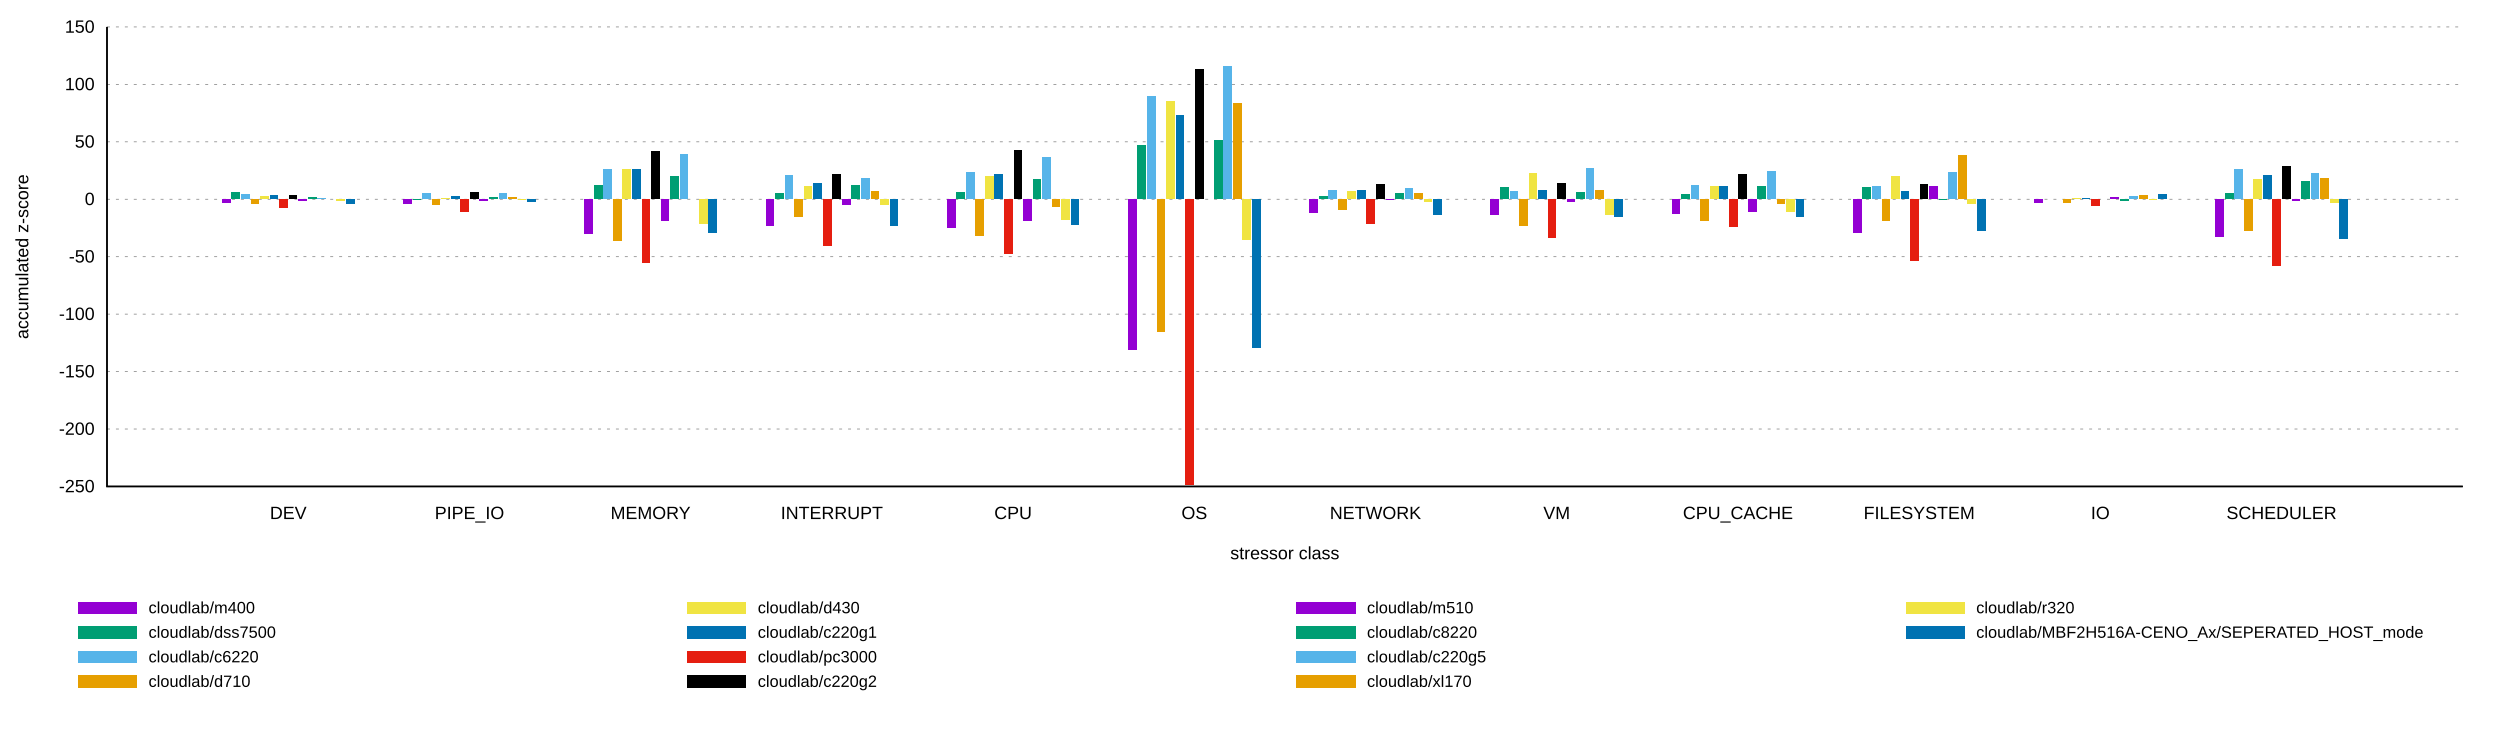
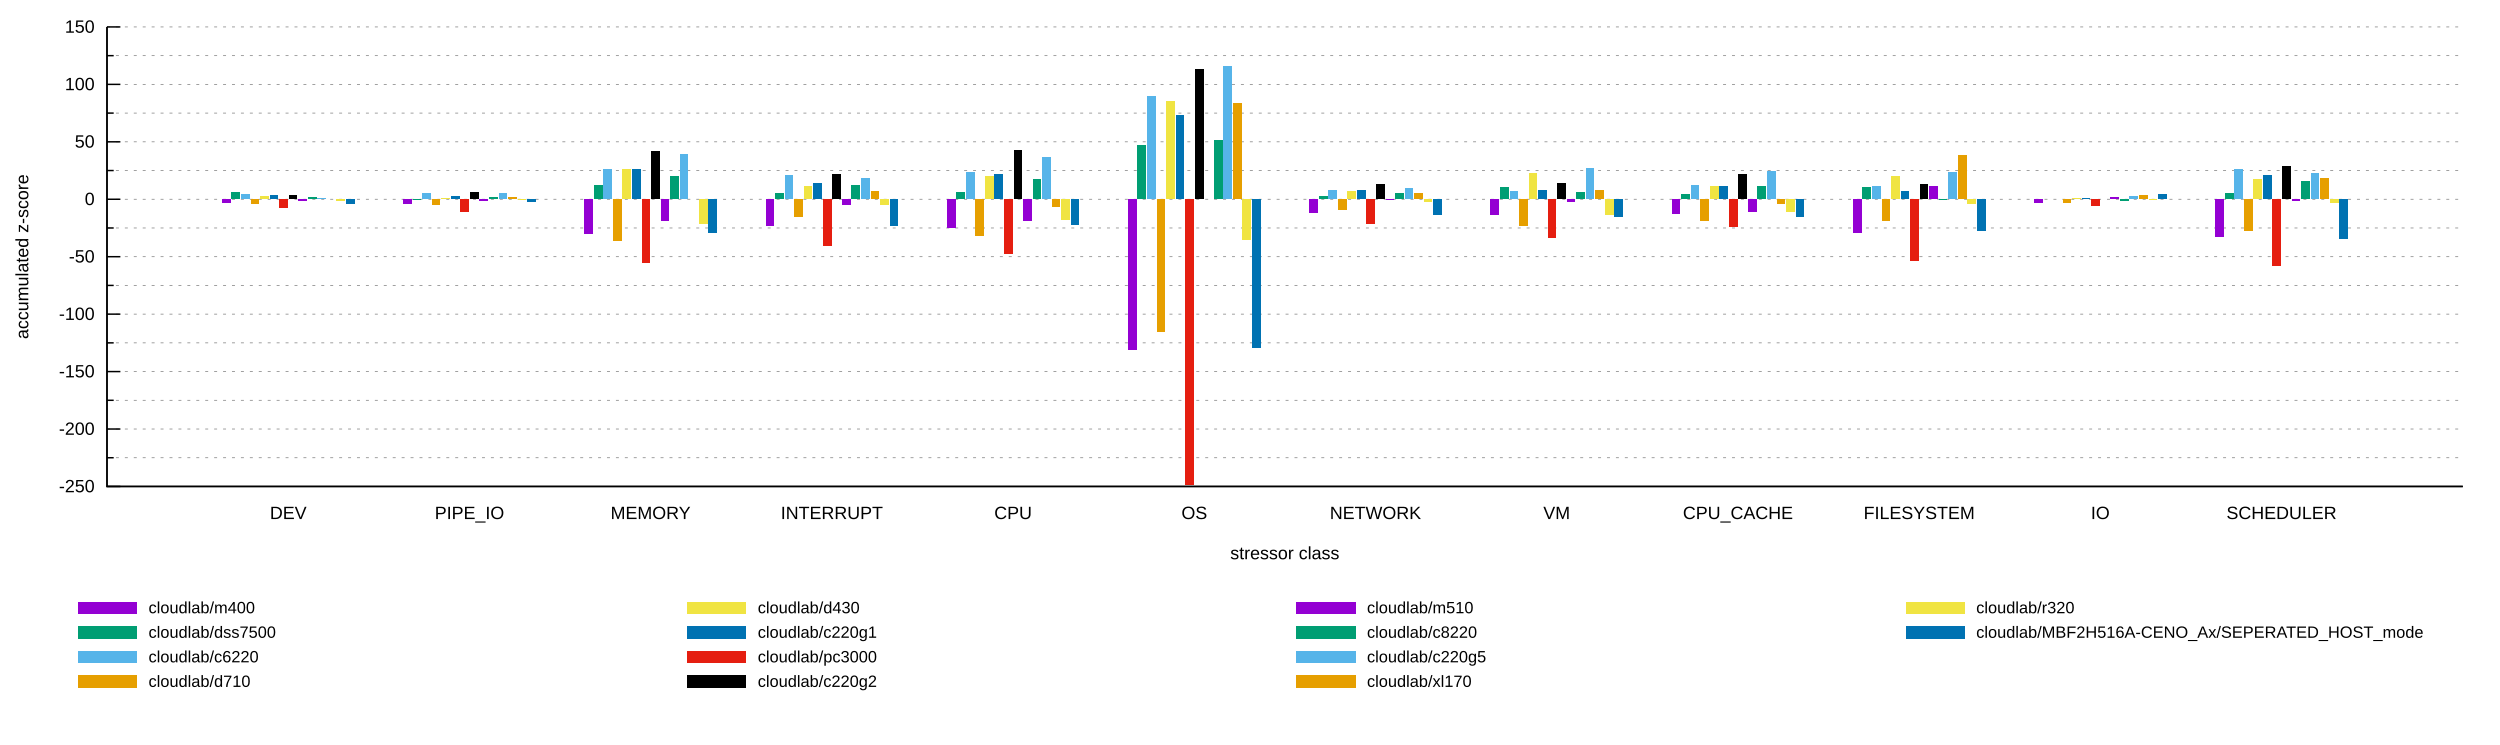
<svg xmlns="http://www.w3.org/2000/svg" xmlns:xlink="http://www.w3.org/1999/xlink" width="1680" height="500" viewBox="0 0 1680 500">
  <g id="gnuplot_canvas">
    <rect x="0" y="0" width="1680" height="500" fill="none" />
    <defs>
      <circle id="gpDot" r="0.5" stroke-width="0.5" stroke="currentColor" />
      <path id="gpPt0" stroke-width="0.222" stroke="currentColor" d="M-1,0 h2 M0,-1 v2" />
      <path id="gpPt1" stroke-width="0.222" stroke="currentColor" d="M-1,-1 L1,1 M1,-1 L-1,1" />
      <path id="gpPt2" stroke-width="0.222" stroke="currentColor" d="M-1,0 L1,0 M0,-1 L0,1 M-1,-1 L1,1 M-1,1 L1,-1" />
      <rect id="gpPt3" stroke-width="0.222" stroke="currentColor" x="-1" y="-1" width="2" height="2" />
      <rect id="gpPt4" stroke-width="0.222" stroke="currentColor" fill="currentColor" x="-1" y="-1" width="2" height="2" />
      <circle id="gpPt5" stroke-width="0.222" stroke="currentColor" cx="0" cy="0" r="1" />
      <use xlink:href="#gpPt5" id="gpPt6" fill="currentColor" stroke="none" />
      <path id="gpPt7" stroke-width="0.222" stroke="currentColor" d="M0,-1.33 L-1.33,0.67 L1.33,0.67 z" />
      <use xlink:href="#gpPt7" id="gpPt8" fill="currentColor" stroke="none" />
      <use xlink:href="#gpPt7" id="gpPt9" stroke="currentColor" transform="rotate(180)" />
      <use xlink:href="#gpPt9" id="gpPt10" fill="currentColor" stroke="none" />
      <use xlink:href="#gpPt3" id="gpPt11" stroke="currentColor" transform="rotate(45)" />
      <use xlink:href="#gpPt11" id="gpPt12" fill="currentColor" stroke="none" />
      <path id="gpPt13" stroke-width="0.222" stroke="currentColor" d="M0,1.330 L1.265,0.411 L0.782,-1.067 L-0.782,-1.076 L-1.265,0.411 z" />
      <use xlink:href="#gpPt13" id="gpPt14" fill="currentColor" stroke="none" />
      <filter id="textbox" filterUnits="objectBoundingBox" x="0" y="0" height="1" width="1">
        <feFlood flood-color="white" flood-opacity="1" result="bgnd" />
        <feComposite in="SourceGraphic" in2="bgnd" operator="atop" />
      </filter>
      <filter id="greybox" filterUnits="objectBoundingBox" x="0" y="0" height="1" width="1">
        <feFlood flood-color="lightgrey" flood-opacity="1" result="grey" />
        <feComposite in="SourceGraphic" in2="grey" operator="atop" />
      </filter>
    </defs>
    <g fill="none" color="white" stroke="currentColor" stroke-width="1.00" stroke-linecap="butt" stroke-linejoin="miter">
</g>
    <g fill="none" color="black" stroke="currentColor" stroke-width="1.00" stroke-linecap="butt" stroke-linejoin="miter">
</g>
    <g fill="none" color="black" stroke="black" stroke-width="0.50" stroke-linecap="butt" stroke-linejoin="miter">
</g>
    <g fill="none" color="gray" stroke="currentColor" stroke-width="0.50" stroke-linecap="butt" stroke-linejoin="miter">
      <path stroke="gray" stroke-dasharray="2,4" class="gridline" d="M71.9,326.9 L1655.0,326.9  " />
    </g>
    <g fill="none" color="gray" stroke="gray" stroke-width="1.00" stroke-linecap="butt" stroke-linejoin="miter">
</g>
    <g fill="none" color="black" stroke="currentColor" stroke-width="1.00" stroke-linecap="butt" stroke-linejoin="miter">
-       <path stroke="black" d="M71.9,326.9  " />
+       <path stroke="black" d="M71.9,326.9 L80.9,326.9  " />
      <g transform="translate(63.6,330.8)" stroke="none" fill="black" font-family="arial" font-size="12.00" text-anchor="end">
        <text>
          <tspan font-family="arial">-250</tspan>
        </text>
      </g>
    </g>
    <g fill="none" color="black" stroke="currentColor" stroke-width="1.00" stroke-linecap="butt" stroke-linejoin="miter">
</g>
    <g fill="none" color="black" stroke="black" stroke-width="0.50" stroke-linecap="butt" stroke-linejoin="miter">
</g>
    <g fill="none" color="gray" stroke="currentColor" stroke-width="0.50" stroke-linecap="butt" stroke-linejoin="miter">
+       <path stroke="gray" stroke-dasharray="2,4" class="gridline" d="M71.9,307.6 L1655.0,307.6  " />
+     </g>
+     <g fill="none" color="gray" stroke="gray" stroke-width="1.00" stroke-linecap="butt" stroke-linejoin="miter">
+ </g>
+     <g fill="none" color="black" stroke="currentColor" stroke-width="1.00" stroke-linecap="butt" stroke-linejoin="miter">
+       <path stroke="black" d="M71.9,307.6 L76.4,307.6  " />
+     </g>
+     <g fill="none" color="black" stroke="black" stroke-width="0.50" stroke-linecap="butt" stroke-linejoin="miter">
+ </g>
+     <g fill="none" color="gray" stroke="currentColor" stroke-width="0.50" stroke-linecap="butt" stroke-linejoin="miter">
      <path stroke="gray" stroke-dasharray="2,4" class="gridline" d="M71.9,288.3 L1655.0,288.3  " />
    </g>
    <g fill="none" color="gray" stroke="gray" stroke-width="1.00" stroke-linecap="butt" stroke-linejoin="miter">
</g>
    <g fill="none" color="black" stroke="currentColor" stroke-width="1.00" stroke-linecap="butt" stroke-linejoin="miter">
-       <path stroke="black" d="M71.9,288.3  " />
+       <path stroke="black" d="M71.9,288.3 L80.9,288.3  " />
      <g transform="translate(63.6,292.2)" stroke="none" fill="black" font-family="arial" font-size="12.00" text-anchor="end">
        <text>
          <tspan font-family="arial">-200</tspan>
        </text>
      </g>
    </g>
    <g fill="none" color="black" stroke="currentColor" stroke-width="1.00" stroke-linecap="butt" stroke-linejoin="miter">
</g>
    <g fill="none" color="black" stroke="black" stroke-width="0.50" stroke-linecap="butt" stroke-linejoin="miter">
</g>
    <g fill="none" color="gray" stroke="currentColor" stroke-width="0.50" stroke-linecap="butt" stroke-linejoin="miter">
+       <path stroke="gray" stroke-dasharray="2,4" class="gridline" d="M71.9,269.0 L1655.0,269.0  " />
+     </g>
+     <g fill="none" color="gray" stroke="gray" stroke-width="1.00" stroke-linecap="butt" stroke-linejoin="miter">
+ </g>
+     <g fill="none" color="black" stroke="currentColor" stroke-width="1.00" stroke-linecap="butt" stroke-linejoin="miter">
+       <path stroke="black" d="M71.9,269.0 L76.4,269.0  " />
+     </g>
+     <g fill="none" color="black" stroke="black" stroke-width="0.50" stroke-linecap="butt" stroke-linejoin="miter">
+ </g>
+     <g fill="none" color="gray" stroke="currentColor" stroke-width="0.50" stroke-linecap="butt" stroke-linejoin="miter">
      <path stroke="gray" stroke-dasharray="2,4" class="gridline" d="M71.9,249.7 L1655.0,249.7  " />
    </g>
    <g fill="none" color="gray" stroke="gray" stroke-width="1.00" stroke-linecap="butt" stroke-linejoin="miter">
</g>
    <g fill="none" color="black" stroke="currentColor" stroke-width="1.00" stroke-linecap="butt" stroke-linejoin="miter">
-       <path stroke="black" d="M71.9,249.7  " />
+       <path stroke="black" d="M71.9,249.7 L80.9,249.7  " />
      <g transform="translate(63.6,253.6)" stroke="none" fill="black" font-family="arial" font-size="12.00" text-anchor="end">
        <text>
          <tspan font-family="arial">-150</tspan>
        </text>
      </g>
    </g>
    <g fill="none" color="black" stroke="currentColor" stroke-width="1.00" stroke-linecap="butt" stroke-linejoin="miter">
</g>
    <g fill="none" color="black" stroke="black" stroke-width="0.50" stroke-linecap="butt" stroke-linejoin="miter">
</g>
    <g fill="none" color="gray" stroke="currentColor" stroke-width="0.50" stroke-linecap="butt" stroke-linejoin="miter">
+       <path stroke="gray" stroke-dasharray="2,4" class="gridline" d="M71.9,230.4 L1655.0,230.4  " />
+     </g>
+     <g fill="none" color="gray" stroke="gray" stroke-width="1.00" stroke-linecap="butt" stroke-linejoin="miter">
+ </g>
+     <g fill="none" color="black" stroke="currentColor" stroke-width="1.00" stroke-linecap="butt" stroke-linejoin="miter">
+       <path stroke="black" d="M71.9,230.4 L76.4,230.4  " />
+     </g>
+     <g fill="none" color="black" stroke="black" stroke-width="0.50" stroke-linecap="butt" stroke-linejoin="miter">
+ </g>
+     <g fill="none" color="gray" stroke="currentColor" stroke-width="0.50" stroke-linecap="butt" stroke-linejoin="miter">
      <path stroke="gray" stroke-dasharray="2,4" class="gridline" d="M71.9,211.1 L1655.0,211.1  " />
    </g>
    <g fill="none" color="gray" stroke="gray" stroke-width="1.00" stroke-linecap="butt" stroke-linejoin="miter">
</g>
    <g fill="none" color="black" stroke="currentColor" stroke-width="1.00" stroke-linecap="butt" stroke-linejoin="miter">
-       <path stroke="black" d="M71.9,211.1  " />
+       <path stroke="black" d="M71.9,211.1 L80.9,211.1  " />
      <g transform="translate(63.6,215.0)" stroke="none" fill="black" font-family="arial" font-size="12.00" text-anchor="end">
        <text>
          <tspan font-family="arial">-100</tspan>
        </text>
      </g>
    </g>
    <g fill="none" color="black" stroke="currentColor" stroke-width="1.00" stroke-linecap="butt" stroke-linejoin="miter">
</g>
    <g fill="none" color="black" stroke="black" stroke-width="0.50" stroke-linecap="butt" stroke-linejoin="miter">
</g>
    <g fill="none" color="gray" stroke="currentColor" stroke-width="0.50" stroke-linecap="butt" stroke-linejoin="miter">
+       <path stroke="gray" stroke-dasharray="2,4" class="gridline" d="M71.9,191.8 L1655.0,191.8  " />
+     </g>
+     <g fill="none" color="gray" stroke="gray" stroke-width="1.00" stroke-linecap="butt" stroke-linejoin="miter">
+ </g>
+     <g fill="none" color="black" stroke="currentColor" stroke-width="1.00" stroke-linecap="butt" stroke-linejoin="miter">
+       <path stroke="black" d="M71.9,191.8 L76.4,191.8  " />
+     </g>
+     <g fill="none" color="black" stroke="black" stroke-width="0.50" stroke-linecap="butt" stroke-linejoin="miter">
+ </g>
+     <g fill="none" color="gray" stroke="currentColor" stroke-width="0.50" stroke-linecap="butt" stroke-linejoin="miter">
      <path stroke="gray" stroke-dasharray="2,4" class="gridline" d="M71.9,172.5 L1655.0,172.5  " />
    </g>
    <g fill="none" color="gray" stroke="gray" stroke-width="1.00" stroke-linecap="butt" stroke-linejoin="miter">
</g>
    <g fill="none" color="black" stroke="currentColor" stroke-width="1.00" stroke-linecap="butt" stroke-linejoin="miter">
-       <path stroke="black" d="M71.9,172.5  " />
+       <path stroke="black" d="M71.9,172.5 L80.9,172.5  " />
      <g transform="translate(63.6,176.4)" stroke="none" fill="black" font-family="arial" font-size="12.00" text-anchor="end">
        <text>
          <tspan font-family="arial">-50</tspan>
        </text>
      </g>
    </g>
    <g fill="none" color="black" stroke="currentColor" stroke-width="1.00" stroke-linecap="butt" stroke-linejoin="miter">
</g>
    <g fill="none" color="black" stroke="black" stroke-width="0.50" stroke-linecap="butt" stroke-linejoin="miter">
</g>
    <g fill="none" color="gray" stroke="currentColor" stroke-width="0.50" stroke-linecap="butt" stroke-linejoin="miter">
+       <path stroke="gray" stroke-dasharray="2,4" class="gridline" d="M71.9,153.2 L1655.0,153.2  " />
+     </g>
+     <g fill="none" color="gray" stroke="gray" stroke-width="1.00" stroke-linecap="butt" stroke-linejoin="miter">
+ </g>
+     <g fill="none" color="black" stroke="currentColor" stroke-width="1.00" stroke-linecap="butt" stroke-linejoin="miter">
+       <path stroke="black" d="M71.9,153.2 L76.4,153.2  " />
+     </g>
+     <g fill="none" color="black" stroke="black" stroke-width="0.50" stroke-linecap="butt" stroke-linejoin="miter">
+ </g>
+     <g fill="none" color="gray" stroke="currentColor" stroke-width="0.50" stroke-linecap="butt" stroke-linejoin="miter">
      <path stroke="gray" stroke-dasharray="2,4" class="gridline" d="M71.9,133.9 L1655.0,133.9  " />
    </g>
    <g fill="none" color="gray" stroke="gray" stroke-width="1.00" stroke-linecap="butt" stroke-linejoin="miter">
</g>
    <g fill="none" color="black" stroke="currentColor" stroke-width="1.00" stroke-linecap="butt" stroke-linejoin="miter">
-       <path stroke="black" d="M71.9,133.9  " />
+       <path stroke="black" d="M71.9,133.9 L80.9,133.9  " />
      <g transform="translate(63.6,137.8)" stroke="none" fill="black" font-family="arial" font-size="12.00" text-anchor="end">
        <text>
          <tspan font-family="arial"> 0</tspan>
        </text>
      </g>
    </g>
    <g fill="none" color="black" stroke="currentColor" stroke-width="1.00" stroke-linecap="butt" stroke-linejoin="miter">
</g>
    <g fill="none" color="black" stroke="black" stroke-width="0.50" stroke-linecap="butt" stroke-linejoin="miter">
</g>
    <g fill="none" color="gray" stroke="currentColor" stroke-width="0.50" stroke-linecap="butt" stroke-linejoin="miter">
+       <path stroke="gray" stroke-dasharray="2,4" class="gridline" d="M71.9,114.6 L1655.0,114.6  " />
+     </g>
+     <g fill="none" color="gray" stroke="gray" stroke-width="1.00" stroke-linecap="butt" stroke-linejoin="miter">
+ </g>
+     <g fill="none" color="black" stroke="currentColor" stroke-width="1.00" stroke-linecap="butt" stroke-linejoin="miter">
+       <path stroke="black" d="M71.9,114.6 L76.4,114.6  " />
+     </g>
+     <g fill="none" color="black" stroke="black" stroke-width="0.50" stroke-linecap="butt" stroke-linejoin="miter">
+ </g>
+     <g fill="none" color="gray" stroke="currentColor" stroke-width="0.50" stroke-linecap="butt" stroke-linejoin="miter">
      <path stroke="gray" stroke-dasharray="2,4" class="gridline" d="M71.9,95.3 L1655.0,95.3  " />
    </g>
    <g fill="none" color="gray" stroke="gray" stroke-width="1.00" stroke-linecap="butt" stroke-linejoin="miter">
</g>
    <g fill="none" color="black" stroke="currentColor" stroke-width="1.00" stroke-linecap="butt" stroke-linejoin="miter">
-       <path stroke="black" d="M71.9,95.3  " />
+       <path stroke="black" d="M71.9,95.3 L80.9,95.3  " />
      <g transform="translate(63.6,99.2)" stroke="none" fill="black" font-family="arial" font-size="12.00" text-anchor="end">
        <text>
          <tspan font-family="arial"> 50</tspan>
        </text>
      </g>
    </g>
    <g fill="none" color="black" stroke="currentColor" stroke-width="1.00" stroke-linecap="butt" stroke-linejoin="miter">
</g>
    <g fill="none" color="black" stroke="black" stroke-width="0.50" stroke-linecap="butt" stroke-linejoin="miter">
</g>
    <g fill="none" color="gray" stroke="currentColor" stroke-width="0.50" stroke-linecap="butt" stroke-linejoin="miter">
+       <path stroke="gray" stroke-dasharray="2,4" class="gridline" d="M71.9,76.0 L1655.0,76.0  " />
+     </g>
+     <g fill="none" color="gray" stroke="gray" stroke-width="1.00" stroke-linecap="butt" stroke-linejoin="miter">
+ </g>
+     <g fill="none" color="black" stroke="currentColor" stroke-width="1.00" stroke-linecap="butt" stroke-linejoin="miter">
+       <path stroke="black" d="M71.9,76.0 L76.4,76.0  " />
+     </g>
+     <g fill="none" color="black" stroke="black" stroke-width="0.50" stroke-linecap="butt" stroke-linejoin="miter">
+ </g>
+     <g fill="none" color="gray" stroke="currentColor" stroke-width="0.50" stroke-linecap="butt" stroke-linejoin="miter">
      <path stroke="gray" stroke-dasharray="2,4" class="gridline" d="M71.9,56.7 L1655.0,56.7  " />
    </g>
    <g fill="none" color="gray" stroke="gray" stroke-width="1.00" stroke-linecap="butt" stroke-linejoin="miter">
</g>
    <g fill="none" color="black" stroke="currentColor" stroke-width="1.00" stroke-linecap="butt" stroke-linejoin="miter">
-       <path stroke="black" d="M71.9,56.7  " />
+       <path stroke="black" d="M71.9,56.7 L80.9,56.7  " />
      <g transform="translate(63.6,60.6)" stroke="none" fill="black" font-family="arial" font-size="12.00" text-anchor="end">
        <text>
          <tspan font-family="arial"> 100</tspan>
        </text>
      </g>
    </g>
    <g fill="none" color="black" stroke="currentColor" stroke-width="1.00" stroke-linecap="butt" stroke-linejoin="miter">
</g>
    <g fill="none" color="black" stroke="black" stroke-width="0.50" stroke-linecap="butt" stroke-linejoin="miter">
</g>
    <g fill="none" color="gray" stroke="currentColor" stroke-width="0.50" stroke-linecap="butt" stroke-linejoin="miter">
+       <path stroke="gray" stroke-dasharray="2,4" class="gridline" d="M71.9,37.4 L1655.0,37.4  " />
+     </g>
+     <g fill="none" color="gray" stroke="gray" stroke-width="1.00" stroke-linecap="butt" stroke-linejoin="miter">
+ </g>
+     <g fill="none" color="black" stroke="currentColor" stroke-width="1.00" stroke-linecap="butt" stroke-linejoin="miter">
+       <path stroke="black" d="M71.9,37.4 L76.4,37.4  " />
+     </g>
+     <g fill="none" color="black" stroke="black" stroke-width="0.50" stroke-linecap="butt" stroke-linejoin="miter">
+ </g>
+     <g fill="none" color="gray" stroke="currentColor" stroke-width="0.50" stroke-linecap="butt" stroke-linejoin="miter">
      <path stroke="gray" stroke-dasharray="2,4" class="gridline" d="M71.9,18.1 L1655.0,18.1  " />
    </g>
    <g fill="none" color="gray" stroke="gray" stroke-width="1.00" stroke-linecap="butt" stroke-linejoin="miter">
</g>
    <g fill="none" color="black" stroke="currentColor" stroke-width="1.00" stroke-linecap="butt" stroke-linejoin="miter">
-       <path stroke="black" d="M71.9,18.1  " />
+       <path stroke="black" d="M71.9,18.1 L80.9,18.1  " />
      <g transform="translate(63.6,22.0)" stroke="none" fill="black" font-family="arial" font-size="12.00" text-anchor="end">
        <text>
          <tspan font-family="arial"> 150</tspan>
        </text>
      </g>
    </g>
    <g fill="none" color="black" stroke="currentColor" stroke-width="1.00" stroke-linecap="butt" stroke-linejoin="miter">
      <path stroke="black" d="M193.7,326.9  " />
      <g transform="translate(193.7,348.8)" stroke="none" fill="black" font-family="arial" font-size="12.00" text-anchor="middle">
        <text>DEV</text>
      </g>
    </g>
    <g fill="none" color="black" stroke="currentColor" stroke-width="1.00" stroke-linecap="butt" stroke-linejoin="miter">
      <path stroke="black" d="M315.5,326.9  " />
      <g transform="translate(315.5,348.8)" stroke="none" fill="black" font-family="arial" font-size="12.00" text-anchor="middle">
        <text>PIPE_IO</text>
      </g>
    </g>
    <g fill="none" color="black" stroke="currentColor" stroke-width="1.00" stroke-linecap="butt" stroke-linejoin="miter">
      <path stroke="black" d="M437.2,326.9  " />
      <g transform="translate(437.2,348.8)" stroke="none" fill="black" font-family="arial" font-size="12.00" text-anchor="middle">
        <text>MEMORY</text>
      </g>
    </g>
    <g fill="none" color="black" stroke="currentColor" stroke-width="1.00" stroke-linecap="butt" stroke-linejoin="miter">
      <path stroke="black" d="M559.0,326.9  " />
      <g transform="translate(559.0,348.8)" stroke="none" fill="black" font-family="arial" font-size="12.00" text-anchor="middle">
        <text>INTERRUPT</text>
      </g>
    </g>
    <g fill="none" color="black" stroke="currentColor" stroke-width="1.00" stroke-linecap="butt" stroke-linejoin="miter">
      <path stroke="black" d="M680.8,326.9  " />
      <g transform="translate(680.8,348.8)" stroke="none" fill="black" font-family="arial" font-size="12.00" text-anchor="middle">
        <text>CPU</text>
      </g>
    </g>
    <g fill="none" color="black" stroke="currentColor" stroke-width="1.00" stroke-linecap="butt" stroke-linejoin="miter">
      <path stroke="black" d="M802.6,326.9  " />
      <g transform="translate(802.6,348.8)" stroke="none" fill="black" font-family="arial" font-size="12.00" text-anchor="middle">
        <text>OS</text>
      </g>
    </g>
    <g fill="none" color="black" stroke="currentColor" stroke-width="1.00" stroke-linecap="butt" stroke-linejoin="miter">
      <path stroke="black" d="M924.3,326.9  " />
      <g transform="translate(924.3,348.8)" stroke="none" fill="black" font-family="arial" font-size="12.00" text-anchor="middle">
        <text>NETWORK</text>
      </g>
    </g>
    <g fill="none" color="black" stroke="currentColor" stroke-width="1.00" stroke-linecap="butt" stroke-linejoin="miter">
      <path stroke="black" d="M1046.1,326.9  " />
      <g transform="translate(1046.1,348.8)" stroke="none" fill="black" font-family="arial" font-size="12.00" text-anchor="middle">
        <text>VM</text>
      </g>
    </g>
    <g fill="none" color="black" stroke="currentColor" stroke-width="1.00" stroke-linecap="butt" stroke-linejoin="miter">
      <path stroke="black" d="M1167.9,326.9  " />
      <g transform="translate(1167.9,348.8)" stroke="none" fill="black" font-family="arial" font-size="12.00" text-anchor="middle">
        <text>CPU_CACHE</text>
      </g>
    </g>
    <g fill="none" color="black" stroke="currentColor" stroke-width="1.00" stroke-linecap="butt" stroke-linejoin="miter">
      <path stroke="black" d="M1289.7,326.9  " />
      <g transform="translate(1289.7,348.8)" stroke="none" fill="black" font-family="arial" font-size="12.00" text-anchor="middle">
        <text>FILESYSTEM</text>
      </g>
    </g>
    <g fill="none" color="black" stroke="currentColor" stroke-width="1.00" stroke-linecap="butt" stroke-linejoin="miter">
      <path stroke="black" d="M1411.4,326.9  " />
      <g transform="translate(1411.4,348.8)" stroke="none" fill="black" font-family="arial" font-size="12.00" text-anchor="middle">
        <text>IO</text>
      </g>
    </g>
    <g fill="none" color="black" stroke="currentColor" stroke-width="1.00" stroke-linecap="butt" stroke-linejoin="miter">
      <path stroke="black" d="M1533.2,326.9  " />
      <g transform="translate(1533.2,348.8)" stroke="none" fill="black" font-family="arial" font-size="12.00" text-anchor="middle">
        <text>SCHEDULER</text>
      </g>
    </g>
    <g fill="none" color="black" stroke="currentColor" stroke-width="1.00" stroke-linecap="butt" stroke-linejoin="miter">
</g>
    <g fill="none" color="black" stroke="currentColor" stroke-width="1.00" stroke-linecap="butt" stroke-linejoin="miter">
      <path stroke="black" d="M71.9,18.1 L71.9,326.9 L1655.0,326.9 M1655.0,18.1 M71.9,18.1  " />
    </g>
    <g fill="none" color="black" stroke="currentColor" stroke-width="1.00" stroke-linecap="butt" stroke-linejoin="miter">
      <g transform="translate(19.0,172.5) rotate(270)" stroke="none" fill="black" font-family="arial" font-size="12.00" text-anchor="middle">
        <text>
          <tspan font-family="arial">accumulated z-score</tspan>
        </text>
      </g>
    </g>
    <g fill="none" color="black" stroke="currentColor" stroke-width="1.00" stroke-linecap="butt" stroke-linejoin="miter">
      <g transform="translate(863.4,375.8)" stroke="none" fill="black" font-family="arial" font-size="12.00" text-anchor="middle">
        <text>
          <tspan font-family="arial">stressor class</tspan>
        </text>
      </g>
    </g>
    <g fill="none" color="black" stroke="currentColor" stroke-width="1.00" stroke-linecap="butt" stroke-linejoin="miter">
</g>
    <g id="gnuplot_plot_1">
      <g fill="none" color="black" stroke="currentColor" stroke-width="1.00" stroke-linecap="butt" stroke-linejoin="miter">
        <g transform="translate(99.8,412.1)" stroke="none" fill="black" font-family="arial" font-size="11.00" text-anchor="start">
          <text>cloudlab/m400</text>
        </g>
      </g>
      <g fill="none" color="black" stroke="currentColor" stroke-width="1.00" stroke-linecap="butt" stroke-linejoin="miter">
        <g stroke="none" shape-rendering="crispEdges">
          <polygon fill="rgb(148,   0, 211)" points="52.3,412.6 92.1,412.6 92.1,404.4 52.3,404.4 " />
          <polygon fill="rgb(148,   0, 211)" points="149.1,136.4 155.0,136.4 155.0,133.8 149.1,133.8 " />
          <polygon fill="rgb(148,   0, 211)" points="270.9,137.1 276.8,137.1 276.8,133.8 270.9,133.8 " />
          <polygon fill="rgb(148,   0, 211)" points="392.7,157.1 398.6,157.1 398.6,133.8 392.7,133.8 " />
          <polygon fill="rgb(148,   0, 211)" points="514.5,152.0 520.3,152.0 520.3,133.8 514.5,133.8 " />
          <polygon fill="rgb(148,   0, 211)" points="636.2,153.2 642.1,153.2 642.1,133.8 636.2,133.8 " />
          <polygon fill="rgb(148,   0, 211)" points="758.0,235.0 763.9,235.0 763.9,133.8 758.0,133.8 " />
          <polygon fill="rgb(148,   0, 211)" points="879.8,143.4 885.7,143.4 885.7,133.8 879.8,133.8 " />
          <polygon fill="rgb(148,   0, 211)" points="1001.6,144.6 1007.4,144.6 1007.4,133.8 1001.6,133.8 " />
          <polygon fill="rgb(148,   0, 211)" points="1123.3,143.9 1129.2,143.9 1129.2,133.8 1123.3,133.8 " />
          <polygon fill="rgb(148,   0, 211)" points="1245.1,156.8 1251.0,156.8 1251.0,133.8 1245.1,133.8 " />
          <polygon fill="rgb(148,   0, 211)" points="1366.9,136.3 1372.8,136.3 1372.8,133.8 1366.9,133.8 " />
          <polygon fill="rgb(148,   0, 211)" points="1488.7,159.1 1494.5,159.1 1494.5,133.8 1488.7,133.8 " />
        </g>
      </g>
    </g>
    <g id="gnuplot_plot_2">
      <g fill="none" color="black" stroke="currentColor" stroke-width="1.00" stroke-linecap="butt" stroke-linejoin="miter">
        <g transform="translate(99.8,428.6)" stroke="none" fill="black" font-family="arial" font-size="11.00" text-anchor="start">
          <text>cloudlab/dss7500</text>
        </g>
      </g>
      <g fill="none" color="black" stroke="currentColor" stroke-width="1.00" stroke-linecap="butt" stroke-linejoin="miter">
        <g stroke="none" shape-rendering="crispEdges">
          <polygon fill="rgb(  0, 158, 115)" points="52.3,429.1 92.1,429.1 92.1,420.9 52.3,420.9 " />
          <polygon fill="rgb(  0, 158, 115)" points="155.5,133.9 161.4,133.9 161.4,129.1 155.5,129.1 " />
          <polygon fill="rgb(  0, 158, 115)" points="277.3,134.1 283.2,134.1 283.2,133.8 277.3,133.8 " />
          <polygon fill="rgb(  0, 158, 115)" points="399.1,133.9 405.0,133.9 405.0,124.2 399.1,124.2 " />
          <polygon fill="rgb(  0, 158, 115)" points="520.9,133.9 526.7,133.9 526.7,129.5 520.9,129.5 " />
          <polygon fill="rgb(  0, 158, 115)" points="642.6,133.9 648.5,133.9 648.5,129.1 642.6,129.1 " />
          <polygon fill="rgb(  0, 158, 115)" points="764.4,133.9 770.3,133.9 770.3,97.3 764.4,97.3 " />
          <polygon fill="rgb(  0, 158, 115)" points="886.2,133.9 892.1,133.9 892.1,131.6 886.2,131.6 " />
          <polygon fill="rgb(  0, 158, 115)" points="1008.0,133.9 1013.8,133.9 1013.8,125.9 1008.0,125.9 " />
          <polygon fill="rgb(  0, 158, 115)" points="1129.8,133.9 1135.6,133.9 1135.6,130.5 1129.8,130.5 " />
          <polygon fill="rgb(  0, 158, 115)" points="1251.5,133.9 1257.4,133.9 1257.4,125.9 1251.5,125.9 " />
          <polygon fill="rgb(  0, 158, 115)" points="1373.3,133.9 1379.2,133.9 1379.2,133.7 1373.3,133.7 " />
          <polygon fill="rgb(  0, 158, 115)" points="1495.1,133.9 1501.0,133.9 1501.0,129.4 1495.1,129.4 " />
        </g>
      </g>
    </g>
    <g id="gnuplot_plot_3">
      <g fill="none" color="black" stroke="currentColor" stroke-width="1.00" stroke-linecap="butt" stroke-linejoin="miter">
        <g transform="translate(99.8,445.1)" stroke="none" fill="black" font-family="arial" font-size="11.00" text-anchor="start">
          <text>cloudlab/c6220</text>
        </g>
      </g>
      <g fill="none" color="black" stroke="currentColor" stroke-width="1.00" stroke-linecap="butt" stroke-linejoin="miter">
        <g stroke="none" shape-rendering="crispEdges">
          <polygon fill="rgb( 86, 180, 233)" points="52.3,445.6 92.1,445.6 92.1,437.4 52.3,437.4 " />
          <polygon fill="rgb( 86, 180, 233)" points="162.0,133.9 167.8,133.9 167.8,130.1 162.0,130.1 " />
          <polygon fill="rgb( 86, 180, 233)" points="283.7,133.9 289.6,133.9 289.6,129.9 283.7,129.9 " />
          <polygon fill="rgb( 86, 180, 233)" points="405.5,133.9 411.4,133.9 411.4,113.5 405.5,113.5 " />
          <polygon fill="rgb( 86, 180, 233)" points="527.3,133.9 533.1,133.9 533.1,117.6 527.3,117.6 " />
          <polygon fill="rgb( 86, 180, 233)" points="649.1,133.9 654.9,133.9 654.9,115.4 649.1,115.4 " />
          <polygon fill="rgb( 86, 180, 233)" points="770.8,133.9 776.7,133.9 776.7,64.8 770.8,64.8 " />
          <polygon fill="rgb( 86, 180, 233)" points="892.6,133.9 898.5,133.9 898.5,127.7 892.6,127.7 " />
          <polygon fill="rgb( 86, 180, 233)" points="1014.4,133.9 1020.3,133.9 1020.3,128.1 1014.4,128.1 " />
          <polygon fill="rgb( 86, 180, 233)" points="1136.2,133.9 1142.0,133.9 1142.0,124.2 1136.2,124.2 " />
          <polygon fill="rgb( 86, 180, 233)" points="1257.9,133.9 1263.8,133.9 1263.8,125.2 1257.9,125.2 " />
          <polygon fill="rgb( 86, 180, 233)" points="1379.7,133.9 1385.6,133.9 1385.6,133.5 1379.7,133.5 " />
          <polygon fill="rgb( 86, 180, 233)" points="1501.5,133.9 1507.4,133.9 1507.4,113.6 1501.5,113.6 " />
        </g>
      </g>
    </g>
    <g id="gnuplot_plot_4">
      <g fill="none" color="black" stroke="currentColor" stroke-width="1.00" stroke-linecap="butt" stroke-linejoin="miter">
        <g transform="translate(99.8,461.6)" stroke="none" fill="black" font-family="arial" font-size="11.00" text-anchor="start">
          <text>cloudlab/d710</text>
        </g>
      </g>
      <g fill="none" color="black" stroke="currentColor" stroke-width="1.00" stroke-linecap="butt" stroke-linejoin="miter">
        <g stroke="none" shape-rendering="crispEdges">
          <polygon fill="rgb(230, 159,   0)" points="52.3,462.1 92.1,462.1 92.1,453.9 52.3,453.9 " />
          <polygon fill="rgb(230, 159,   0)" points="168.4,137.1 174.2,137.1 174.2,133.8 168.4,133.8 " />
          <polygon fill="rgb(230, 159,   0)" points="290.1,137.6 296.0,137.6 296.0,133.8 290.1,133.8 " />
          <polygon fill="rgb(230, 159,   0)" points="411.9,162.2 417.8,162.2 417.8,133.8 411.9,133.8 " />
          <polygon fill="rgb(230, 159,   0)" points="533.7,145.7 539.6,145.7 539.6,133.8 533.7,133.8 " />
          <polygon fill="rgb(230, 159,   0)" points="655.5,158.4 661.3,158.4 661.3,133.8 655.5,133.8 " />
          <polygon fill="rgb(230, 159,   0)" points="777.2,223.1 783.1,223.1 783.1,133.8 777.2,133.8 " />
          <polygon fill="rgb(230, 159,   0)" points="899.0,141.0 904.9,141.0 904.9,133.8 899.0,133.8 " />
          <polygon fill="rgb(230, 159,   0)" points="1020.8,152.0 1026.7,152.0 1026.7,133.8 1020.8,133.8 " />
          <polygon fill="rgb(230, 159,   0)" points="1142.6,148.8 1148.4,148.8 1148.4,133.8 1142.6,133.8 " />
          <polygon fill="rgb(230, 159,   0)" points="1264.4,148.5 1270.2,148.5 1270.2,133.8 1264.4,133.8 " />
          <polygon fill="rgb(230, 159,   0)" points="1386.1,136.1 1392.0,136.1 1392.0,133.8 1386.1,133.8 " />
          <polygon fill="rgb(230, 159,   0)" points="1507.9,155.3 1513.8,155.3 1513.8,133.8 1507.9,133.8 " />
        </g>
      </g>
    </g>
    <g id="gnuplot_plot_5">
      <g fill="none" color="black" stroke="currentColor" stroke-width="1.00" stroke-linecap="butt" stroke-linejoin="miter">
        <g transform="translate(509.2,412.1)" stroke="none" fill="black" font-family="arial" font-size="11.00" text-anchor="start">
          <text>cloudlab/d430</text>
        </g>
      </g>
      <g fill="none" color="black" stroke="currentColor" stroke-width="1.00" stroke-linecap="butt" stroke-linejoin="miter">
        <g stroke="none" shape-rendering="crispEdges">
          <polygon fill="rgb(240, 228,  66)" points="461.7,412.6 501.5,412.6 501.5,404.4 461.7,404.4 " />
          <polygon fill="rgb(240, 228,  66)" points="174.8,133.9 180.6,133.9 180.6,132.0 174.8,132.0 " />
          <polygon fill="rgb(240, 228,  66)" points="296.5,133.9 302.4,133.9 302.4,132.8 296.5,132.8 " />
          <polygon fill="rgb(240, 228,  66)" points="418.3,133.9 424.2,133.9 424.2,113.4 418.3,113.4 " />
          <polygon fill="rgb(240, 228,  66)" points="540.1,133.9 546.0,133.9 546.0,125.2 540.1,125.2 " />
          <polygon fill="rgb(240, 228,  66)" points="661.9,133.9 667.7,133.9 667.7,118.1 661.9,118.1 " />
          <polygon fill="rgb(240, 228,  66)" points="783.7,133.9 789.5,133.9 789.5,68.0 783.7,68.0 " />
          <polygon fill="rgb(240, 228,  66)" points="905.4,133.9 911.3,133.9 911.3,128.4 905.4,128.4 " />
          <polygon fill="rgb(240, 228,  66)" points="1027.2,133.9 1033.1,133.9 1033.1,116.4 1027.2,116.4 " />
          <polygon fill="rgb(240, 228,  66)" points="1149.0,133.9 1154.9,133.9 1154.9,124.8 1149.0,124.8 " />
          <polygon fill="rgb(240, 228,  66)" points="1270.8,133.9 1276.6,133.9 1276.6,118.6 1270.8,118.6 " />
          <polygon fill="rgb(240, 228,  66)" points="1392.5,133.9 1398.4,133.9 1398.4,133.3 1392.5,133.3 " />
          <polygon fill="rgb(240, 228,  66)" points="1514.3,133.9 1520.2,133.9 1520.2,120.1 1514.3,120.1 " />
        </g>
      </g>
    </g>
    <g id="gnuplot_plot_6">
      <g fill="none" color="black" stroke="currentColor" stroke-width="1.00" stroke-linecap="butt" stroke-linejoin="miter">
        <g transform="translate(509.2,428.6)" stroke="none" fill="black" font-family="arial" font-size="11.00" text-anchor="start">
          <text>cloudlab/c220g1</text>
        </g>
      </g>
      <g fill="none" color="black" stroke="currentColor" stroke-width="1.00" stroke-linecap="butt" stroke-linejoin="miter">
        <g stroke="none" shape-rendering="crispEdges">
          <polygon fill="rgb(  0, 114, 178)" points="461.7,429.1 501.5,429.1 501.5,420.9 461.7,420.9 " />
          <polygon fill="rgb(  0, 114, 178)" points="181.2,133.9 187.0,133.9 187.0,131.2 181.2,131.2 " />
          <polygon fill="rgb(  0, 114, 178)" points="303.0,133.9 308.8,133.9 308.8,131.6 303.0,131.6 " />
          <polygon fill="rgb(  0, 114, 178)" points="424.7,133.9 430.6,133.9 430.6,113.9 424.7,113.9 " />
          <polygon fill="rgb(  0, 114, 178)" points="546.5,133.9 552.4,133.9 552.4,122.7 546.5,122.7 " />
          <polygon fill="rgb(  0, 114, 178)" points="668.3,133.9 674.2,133.9 674.2,117.1 668.3,117.1 " />
          <polygon fill="rgb(  0, 114, 178)" points="790.1,133.9 795.9,133.9 795.9,77.0 790.1,77.0 " />
          <polygon fill="rgb(  0, 114, 178)" points="911.8,133.9 917.7,133.9 917.7,127.6 911.8,127.6 " />
          <polygon fill="rgb(  0, 114, 178)" points="1033.6,133.9 1039.5,133.9 1039.5,128.0 1033.6,128.0 " />
          <polygon fill="rgb(  0, 114, 178)" points="1155.4,133.9 1161.3,133.9 1161.3,124.8 1155.4,124.8 " />
          <polygon fill="rgb(  0, 114, 178)" points="1277.2,133.9 1283.0,133.9 1283.0,128.6 1277.2,128.6 " />
          <polygon fill="rgb(  0, 114, 178)" points="1398.9,133.9 1404.8,133.9 1404.8,132.9 1398.9,132.9 " />
          <polygon fill="rgb(  0, 114, 178)" points="1520.7,133.9 1526.6,133.9 1526.6,117.5 1520.7,117.5 " />
        </g>
      </g>
    </g>
    <g id="gnuplot_plot_7">
      <g fill="none" color="black" stroke="currentColor" stroke-width="1.00" stroke-linecap="butt" stroke-linejoin="miter">
        <g transform="translate(509.2,445.1)" stroke="none" fill="black" font-family="arial" font-size="11.00" text-anchor="start">
          <text>cloudlab/pc3000</text>
        </g>
      </g>
      <g fill="none" color="black" stroke="currentColor" stroke-width="1.00" stroke-linecap="butt" stroke-linejoin="miter">
        <g stroke="none" shape-rendering="crispEdges">
          <polygon fill="rgb(229,  30,  16)" points="461.7,445.6 501.5,445.6 501.5,437.4 461.7,437.4 " />
          <polygon fill="rgb(229,  30,  16)" points="187.6,139.5 193.5,139.5 193.5,133.8 187.6,133.8 " />
          <polygon fill="rgb(229,  30,  16)" points="309.4,142.6 315.2,142.6 315.2,133.8 309.4,133.8 " />
          <polygon fill="rgb(229,  30,  16)" points="431.1,176.7 437.0,176.7 437.0,133.8 431.1,133.8 " />
          <polygon fill="rgb(229,  30,  16)" points="552.9,165.2 558.8,165.2 558.8,133.8 552.9,133.8 " />
          <polygon fill="rgb(229,  30,  16)" points="674.7,170.7 680.6,170.7 680.6,133.8 674.7,133.8 " />
          <polygon fill="rgb(229,  30,  16)" points="796.5,326.1 802.3,326.1 802.3,133.8 796.5,133.8 " />
          <polygon fill="rgb(229,  30,  16)" points="918.2,150.5 924.1,150.5 924.1,133.8 918.2,133.8 " />
          <polygon fill="rgb(229,  30,  16)" points="1040.0,159.9 1045.9,159.9 1045.9,133.8 1040.0,133.8 " />
          <polygon fill="rgb(229,  30,  16)" points="1161.8,152.4 1167.7,152.4 1167.7,133.8 1161.8,133.8 " />
          <polygon fill="rgb(229,  30,  16)" points="1283.6,175.7 1289.4,175.7 1289.4,133.8 1283.6,133.8 " />
          <polygon fill="rgb(229,  30,  16)" points="1405.4,138.5 1411.2,138.5 1411.2,133.8 1405.4,133.8 " />
          <polygon fill="rgb(229,  30,  16)" points="1527.1,178.5 1533.0,178.5 1533.0,133.8 1527.1,133.8 " />
        </g>
      </g>
    </g>
    <g id="gnuplot_plot_8">
      <g fill="none" color="black" stroke="currentColor" stroke-width="1.00" stroke-linecap="butt" stroke-linejoin="miter">
        <g transform="translate(509.2,461.6)" stroke="none" fill="black" font-family="arial" font-size="11.00" text-anchor="start">
          <text>cloudlab/c220g2</text>
        </g>
      </g>
      <g fill="none" color="black" stroke="currentColor" stroke-width="1.00" stroke-linecap="butt" stroke-linejoin="miter">
        <g stroke="none" shape-rendering="crispEdges">
          <polygon fill="rgb(  0,   0,   0)" points="461.7,462.1 501.5,462.1 501.5,453.9 461.7,453.9 " />
          <polygon fill="rgb(  0,   0,   0)" points="194.0,133.9 199.9,133.9 199.9,131.2 194.0,131.2 " />
          <polygon fill="rgb(  0,   0,   0)" points="315.8,133.9 321.6,133.9 321.6,128.9 315.8,128.9 " />
          <polygon fill="rgb(  0,   0,   0)" points="437.6,133.9 443.4,133.9 443.4,101.6 437.6,101.6 " />
          <polygon fill="rgb(  0,   0,   0)" points="559.3,133.9 565.2,133.9 565.2,116.7 559.3,116.7 " />
          <polygon fill="rgb(  0,   0,   0)" points="681.1,133.9 687.0,133.9 687.0,100.7 681.1,100.7 " />
          <polygon fill="rgb(  0,   0,   0)" points="802.9,133.9 808.8,133.9 808.8,46.7 802.9,46.7 " />
          <polygon fill="rgb(  0,   0,   0)" points="924.7,133.9 930.5,133.9 930.5,123.5 924.7,123.5 " />
          <polygon fill="rgb(  0,   0,   0)" points="1046.4,133.9 1052.3,133.9 1052.3,122.8 1046.4,122.8 " />
          <polygon fill="rgb(  0,   0,   0)" points="1168.2,133.9 1174.1,133.9 1174.1,116.9 1168.2,116.9 " />
          <polygon fill="rgb(  0,   0,   0)" points="1290.0,133.9 1295.9,133.9 1295.9,123.6 1290.0,123.6 " />
          <polygon fill="rgb(  0,   0,   0)" points="1411.8,133.9 1417.6,133.9 1417.6,133.8 1411.8,133.8 " />
          <polygon fill="rgb(  0,   0,   0)" points="1533.5,133.9 1539.4,133.9 1539.4,111.5 1533.5,111.5 " />
        </g>
      </g>
    </g>
    <g id="gnuplot_plot_9">
      <g fill="none" color="black" stroke="currentColor" stroke-width="1.00" stroke-linecap="butt" stroke-linejoin="miter">
        <g transform="translate(918.6,412.1)" stroke="none" fill="black" font-family="arial" font-size="11.00" text-anchor="start">
          <text>cloudlab/m510</text>
        </g>
      </g>
      <g fill="none" color="black" stroke="currentColor" stroke-width="1.00" stroke-linecap="butt" stroke-linejoin="miter">
        <g stroke="none" shape-rendering="crispEdges">
          <polygon fill="rgb(148,   0, 211)" points="871.1,412.6 910.9,412.6 910.9,404.4 871.1,404.4 " />
          <polygon fill="rgb(148,   0, 211)" points="200.4,135.2 206.3,135.2 206.3,133.8 200.4,133.8 " />
          <polygon fill="rgb(148,   0, 211)" points="322.2,134.8 328.1,134.8 328.1,133.8 322.2,133.8 " />
          <polygon fill="rgb(148,   0, 211)" points="444.0,148.8 449.8,148.8 449.8,133.8 444.0,133.8 " />
          <polygon fill="rgb(148,   0, 211)" points="565.7,137.5 571.6,137.5 571.6,133.8 565.7,133.8 " />
          <polygon fill="rgb(148,   0, 211)" points="687.5,148.7 693.4,148.7 693.4,133.8 687.5,133.8 " />
          <polygon fill="rgb(148,   0, 211)" points="809.3,133.9 815.2,133.9 815.2,133.5 809.3,133.5 " />
          <polygon fill="rgb(148,   0, 211)" points="931.1,134.6 936.9,134.6 936.9,133.8 931.1,133.8 " />
          <polygon fill="rgb(148,   0, 211)" points="1052.8,135.8 1058.7,135.8 1058.7,133.8 1052.8,133.8 " />
          <polygon fill="rgb(148,   0, 211)" points="1174.6,142.6 1180.5,142.6 1180.5,133.8 1174.6,133.8 " />
          <polygon fill="rgb(148,   0, 211)" points="1296.4,133.9 1302.3,133.9 1302.3,124.7 1296.4,124.7 " />
          <polygon fill="rgb(148,   0, 211)" points="1418.2,133.9 1424.0,133.9 1424.0,132.5 1418.2,132.5 " />
          <polygon fill="rgb(148,   0, 211)" points="1540.0,134.8 1545.8,134.8 1545.8,133.8 1540.0,133.8 " />
        </g>
      </g>
    </g>
    <g id="gnuplot_plot_10">
      <g fill="none" color="black" stroke="currentColor" stroke-width="1.00" stroke-linecap="butt" stroke-linejoin="miter">
        <g transform="translate(918.6,428.6)" stroke="none" fill="black" font-family="arial" font-size="11.00" text-anchor="start">
          <text>cloudlab/c8220</text>
        </g>
      </g>
      <g fill="none" color="black" stroke="currentColor" stroke-width="1.00" stroke-linecap="butt" stroke-linejoin="miter">
        <g stroke="none" shape-rendering="crispEdges">
          <polygon fill="rgb(  0, 158, 115)" points="871.1,429.1 910.9,429.1 910.9,420.9 871.1,420.9 " />
          <polygon fill="rgb(  0, 158, 115)" points="206.8,133.9 212.7,133.9 212.7,132.4 206.8,132.4 " />
          <polygon fill="rgb(  0, 158, 115)" points="328.6,133.9 334.5,133.9 334.5,132.1 328.6,132.1 " />
          <polygon fill="rgb(  0, 158, 115)" points="450.4,133.9 456.2,133.9 456.2,118.4 450.4,118.4 " />
          <polygon fill="rgb(  0, 158, 115)" points="572.1,133.9 578.0,133.9 578.0,124.0 572.1,124.0 " />
          <polygon fill="rgb(  0, 158, 115)" points="693.9,133.9 699.8,133.9 699.8,120.0 693.9,120.0 " />
          <polygon fill="rgb(  0, 158, 115)" points="815.7,133.9 821.6,133.9 821.6,93.9 815.7,93.9 " />
          <polygon fill="rgb(  0, 158, 115)" points="937.5,133.9 943.3,133.9 943.3,129.4 937.5,129.4 " />
          <polygon fill="rgb(  0, 158, 115)" points="1059.3,133.9 1065.1,133.9 1065.1,129.0 1059.3,129.0 " />
          <polygon fill="rgb(  0, 158, 115)" points="1181.0,133.9 1186.9,133.9 1186.9,125.1 1181.0,125.1 " />
          <polygon fill="rgb(  0, 158, 115)" points="1302.8,134.3 1308.7,134.3 1308.7,133.8 1302.8,133.8 " />
          <polygon fill="rgb(  0, 158, 115)" points="1424.6,134.9 1430.5,134.9 1430.5,133.8 1424.6,133.8 " />
          <polygon fill="rgb(  0, 158, 115)" points="1546.4,133.9 1552.2,133.9 1552.2,121.8 1546.4,121.8 " />
        </g>
      </g>
    </g>
    <g id="gnuplot_plot_11">
      <g fill="none" color="black" stroke="currentColor" stroke-width="1.00" stroke-linecap="butt" stroke-linejoin="miter">
        <g transform="translate(918.6,445.1)" stroke="none" fill="black" font-family="arial" font-size="11.00" text-anchor="start">
          <text>cloudlab/c220g5</text>
        </g>
      </g>
      <g fill="none" color="black" stroke="currentColor" stroke-width="1.00" stroke-linecap="butt" stroke-linejoin="miter">
        <g stroke="none" shape-rendering="crispEdges">
          <polygon fill="rgb( 86, 180, 233)" points="871.1,445.6 910.9,445.6 910.9,437.4 871.1,437.4 " />
          <polygon fill="rgb( 86, 180, 233)" points="213.2,133.9 219.1,133.9 219.1,133.3 213.2,133.3 " />
          <polygon fill="rgb( 86, 180, 233)" points="335.0,133.9 340.9,133.9 340.9,129.6 335.0,129.6 " />
          <polygon fill="rgb( 86, 180, 233)" points="456.8,133.9 462.6,133.9 462.6,103.5 456.8,103.5 " />
          <polygon fill="rgb( 86, 180, 233)" points="578.6,133.9 584.4,133.9 584.4,119.8 578.6,119.8 " />
          <polygon fill="rgb( 86, 180, 233)" points="700.3,133.9 706.2,133.9 706.2,105.2 700.3,105.2 " />
          <polygon fill="rgb( 86, 180, 233)" points="822.1,133.9 828.0,133.9 828.0,44.1 822.1,44.1 " />
          <polygon fill="rgb( 86, 180, 233)" points="943.9,133.9 949.8,133.9 949.8,126.1 943.9,126.1 " />
          <polygon fill="rgb( 86, 180, 233)" points="1065.7,133.9 1071.5,133.9 1071.5,112.8 1065.7,112.8 " />
          <polygon fill="rgb( 86, 180, 233)" points="1187.4,133.9 1193.3,133.9 1193.3,115.0 1187.4,115.0 " />
          <polygon fill="rgb( 86, 180, 233)" points="1309.2,133.9 1315.1,133.9 1315.1,115.5 1309.2,115.5 " />
          <polygon fill="rgb( 86, 180, 233)" points="1431.0,133.9 1436.9,133.9 1436.9,131.8 1431.0,131.8 " />
          <polygon fill="rgb( 86, 180, 233)" points="1552.8,133.9 1558.6,133.9 1558.6,116.4 1552.8,116.4 " />
        </g>
      </g>
    </g>
    <g id="gnuplot_plot_12">
      <g fill="none" color="black" stroke="currentColor" stroke-width="1.00" stroke-linecap="butt" stroke-linejoin="miter">
        <g transform="translate(918.6,461.6)" stroke="none" fill="black" font-family="arial" font-size="11.00" text-anchor="start">
          <text>cloudlab/xl170</text>
        </g>
      </g>
      <g fill="none" color="black" stroke="currentColor" stroke-width="1.00" stroke-linecap="butt" stroke-linejoin="miter">
        <g stroke="none" shape-rendering="crispEdges">
          <polygon fill="rgb(230, 159,   0)" points="871.1,462.1 910.9,462.1 910.9,453.9 871.1,453.9 " />
          <polygon fill="rgb(230, 159,   0)" points="219.6,134.0 225.5,134.0 225.5,133.8 219.6,133.8 " />
          <polygon fill="rgb(230, 159,   0)" points="341.4,133.9 347.3,133.9 347.3,132.1 341.4,132.1 " />
          <polygon fill="rgb(230, 159,   0)" points="463.2,133.9 469.1,133.9 469.1,133.7 463.2,133.7 " />
          <polygon fill="rgb(230, 159,   0)" points="585.0,133.9 590.8,133.9 590.8,128.3 585.0,128.3 " />
          <polygon fill="rgb(230, 159,   0)" points="706.7,138.9 712.6,138.9 712.6,133.8 706.7,133.8 " />
          <polygon fill="rgb(230, 159,   0)" points="828.5,133.9 834.4,133.9 834.4,68.9 828.5,68.9 " />
          <polygon fill="rgb(230, 159,   0)" points="950.3,133.9 956.2,133.9 956.2,129.9 950.3,129.9 " />
          <polygon fill="rgb(230, 159,   0)" points="1072.1,133.9 1077.9,133.9 1077.9,127.8 1072.1,127.8 " />
          <polygon fill="rgb(230, 159,   0)" points="1193.9,136.8 1199.7,136.8 1199.7,133.8 1193.9,133.8 " />
          <polygon fill="rgb(230, 159,   0)" points="1315.6,133.9 1321.5,133.9 1321.5,103.9 1315.6,103.9 " />
          <polygon fill="rgb(230, 159,   0)" points="1437.4,133.9 1443.3,133.9 1443.3,131.3 1437.4,131.3 " />
          <polygon fill="rgb(230, 159,   0)" points="1559.2,133.9 1565.0,133.9 1565.0,119.4 1559.2,119.4 " />
        </g>
      </g>
    </g>
    <g id="gnuplot_plot_13">
      <g fill="none" color="black" stroke="currentColor" stroke-width="1.00" stroke-linecap="butt" stroke-linejoin="miter">
        <g transform="translate(1328.0,412.1)" stroke="none" fill="black" font-family="arial" font-size="11.00" text-anchor="start">
          <text>cloudlab/r320</text>
        </g>
      </g>
      <g fill="none" color="black" stroke="currentColor" stroke-width="1.00" stroke-linecap="butt" stroke-linejoin="miter">
        <g stroke="none" shape-rendering="crispEdges">
          <polygon fill="rgb(240, 228,  66)" points="1280.5,412.6 1320.3,412.6 1320.3,404.4 1280.5,404.4 " />
          <polygon fill="rgb(240, 228,  66)" points="226.0,135.2 231.9,135.2 231.9,133.8 226.0,133.8 " />
          <polygon fill="rgb(240, 228,  66)" points="347.8,134.7 353.7,134.7 353.7,133.8 347.8,133.8 " />
          <polygon fill="rgb(240, 228,  66)" points="469.6,150.4 475.5,150.4 475.5,133.8 469.6,133.8 " />
          <polygon fill="rgb(240, 228,  66)" points="591.4,137.8 597.2,137.8 597.2,133.8 591.4,133.8 " />
          <polygon fill="rgb(240, 228,  66)" points="713.2,147.6 719.0,147.6 719.0,133.8 713.2,133.8 " />
          <polygon fill="rgb(240, 228,  66)" points="834.9,161.4 840.8,161.4 840.8,133.8 834.9,133.8 " />
          <polygon fill="rgb(240, 228,  66)" points="956.7,135.8 962.6,135.8 962.6,133.8 956.7,133.8 " />
          <polygon fill="rgb(240, 228,  66)" points="1078.5,144.7 1084.4,144.7 1084.4,133.8 1078.5,133.8 " />
          <polygon fill="rgb(240, 228,  66)" points="1200.3,142.6 1206.1,142.6 1206.1,133.8 1200.3,133.8 " />
          <polygon fill="rgb(240, 228,  66)" points="1322.0,137.1 1327.9,137.1 1327.9,133.8 1322.0,133.8 " />
          <polygon fill="rgb(240, 228,  66)" points="1443.8,134.5 1449.7,134.5 1449.7,133.8 1443.8,133.8 " />
          <polygon fill="rgb(240, 228,  66)" points="1565.6,136.2 1571.5,136.2 1571.5,133.8 1565.6,133.8 " />
        </g>
      </g>
    </g>
    <g id="gnuplot_plot_14">
      <g fill="none" color="black" stroke="currentColor" stroke-width="1.00" stroke-linecap="butt" stroke-linejoin="miter">
        <g transform="translate(1328.0,428.6)" stroke="none" fill="black" font-family="arial" font-size="11.00" text-anchor="start">
          <text>cloudlab/MBF2H516A-CENO_Ax/SEPERATED_HOST_mode</text>
        </g>
      </g>
      <g fill="none" color="black" stroke="currentColor" stroke-width="1.00" stroke-linecap="butt" stroke-linejoin="miter">
        <g stroke="none" shape-rendering="crispEdges">
          <polygon fill="rgb(  0, 114, 178)" points="1280.5,429.1 1320.3,429.1 1320.3,420.9 1280.5,420.9 " />
          <polygon fill="rgb(  0, 114, 178)" points="232.5,137.2 238.3,137.2 238.3,133.8 232.5,133.8 " />
          <polygon fill="rgb(  0, 114, 178)" points="354.2,136.0 360.1,136.0 360.1,133.8 354.2,133.8 " />
          <polygon fill="rgb(  0, 114, 178)" points="476.0,156.4 481.9,156.4 481.9,133.8 476.0,133.8 " />
          <polygon fill="rgb(  0, 114, 178)" points="597.8,151.7 603.7,151.7 603.7,133.8 597.8,133.8 " />
          <polygon fill="rgb(  0, 114, 178)" points="719.6,150.9 725.4,150.9 725.4,133.8 719.6,133.8 " />
          <polygon fill="rgb(  0, 114, 178)" points="841.3,233.9 847.2,233.9 847.2,133.8 841.3,133.8 " />
          <polygon fill="rgb(  0, 114, 178)" points="963.1,144.2 969.0,144.2 969.0,133.8 963.1,133.8 " />
          <polygon fill="rgb(  0, 114, 178)" points="1084.9,146.0 1090.8,146.0 1090.8,133.8 1084.9,133.8 " />
          <polygon fill="rgb(  0, 114, 178)" points="1206.7,145.5 1212.5,145.5 1212.5,133.8 1206.7,133.8 " />
          <polygon fill="rgb(  0, 114, 178)" points="1328.4,155.3 1334.3,155.3 1334.3,133.8 1328.4,133.8 " />
          <polygon fill="rgb(  0, 114, 178)" points="1450.2,133.9 1456.1,133.9 1456.1,130.7 1450.2,130.7 " />
          <polygon fill="rgb(  0, 114, 178)" points="1572.0,160.5 1577.9,160.5 1577.9,133.8 1572.0,133.8 " />
        </g>
      </g>
    </g>
    <g fill="none" color="white" stroke="rgb(  0, 114, 178)" stroke-width="2.00" stroke-linecap="butt" stroke-linejoin="miter">
</g>
    <g fill="none" color="black" stroke="currentColor" stroke-width="2.00" stroke-linecap="butt" stroke-linejoin="miter">
</g>
    <g fill="none" color="black" stroke="black" stroke-width="1.00" stroke-linecap="butt" stroke-linejoin="miter">
</g>
    <g fill="none" color="black" stroke="currentColor" stroke-width="1.00" stroke-linecap="butt" stroke-linejoin="miter">
      <path stroke="black" d="M71.9,18.1 L71.9,326.9 L1655.0,326.9 M1655.0,18.1 M71.9,18.1  " />
    </g>
    <g fill="none" color="black" stroke="currentColor" stroke-width="1.00" stroke-linecap="butt" stroke-linejoin="miter">
</g>
  </g>
</svg>
